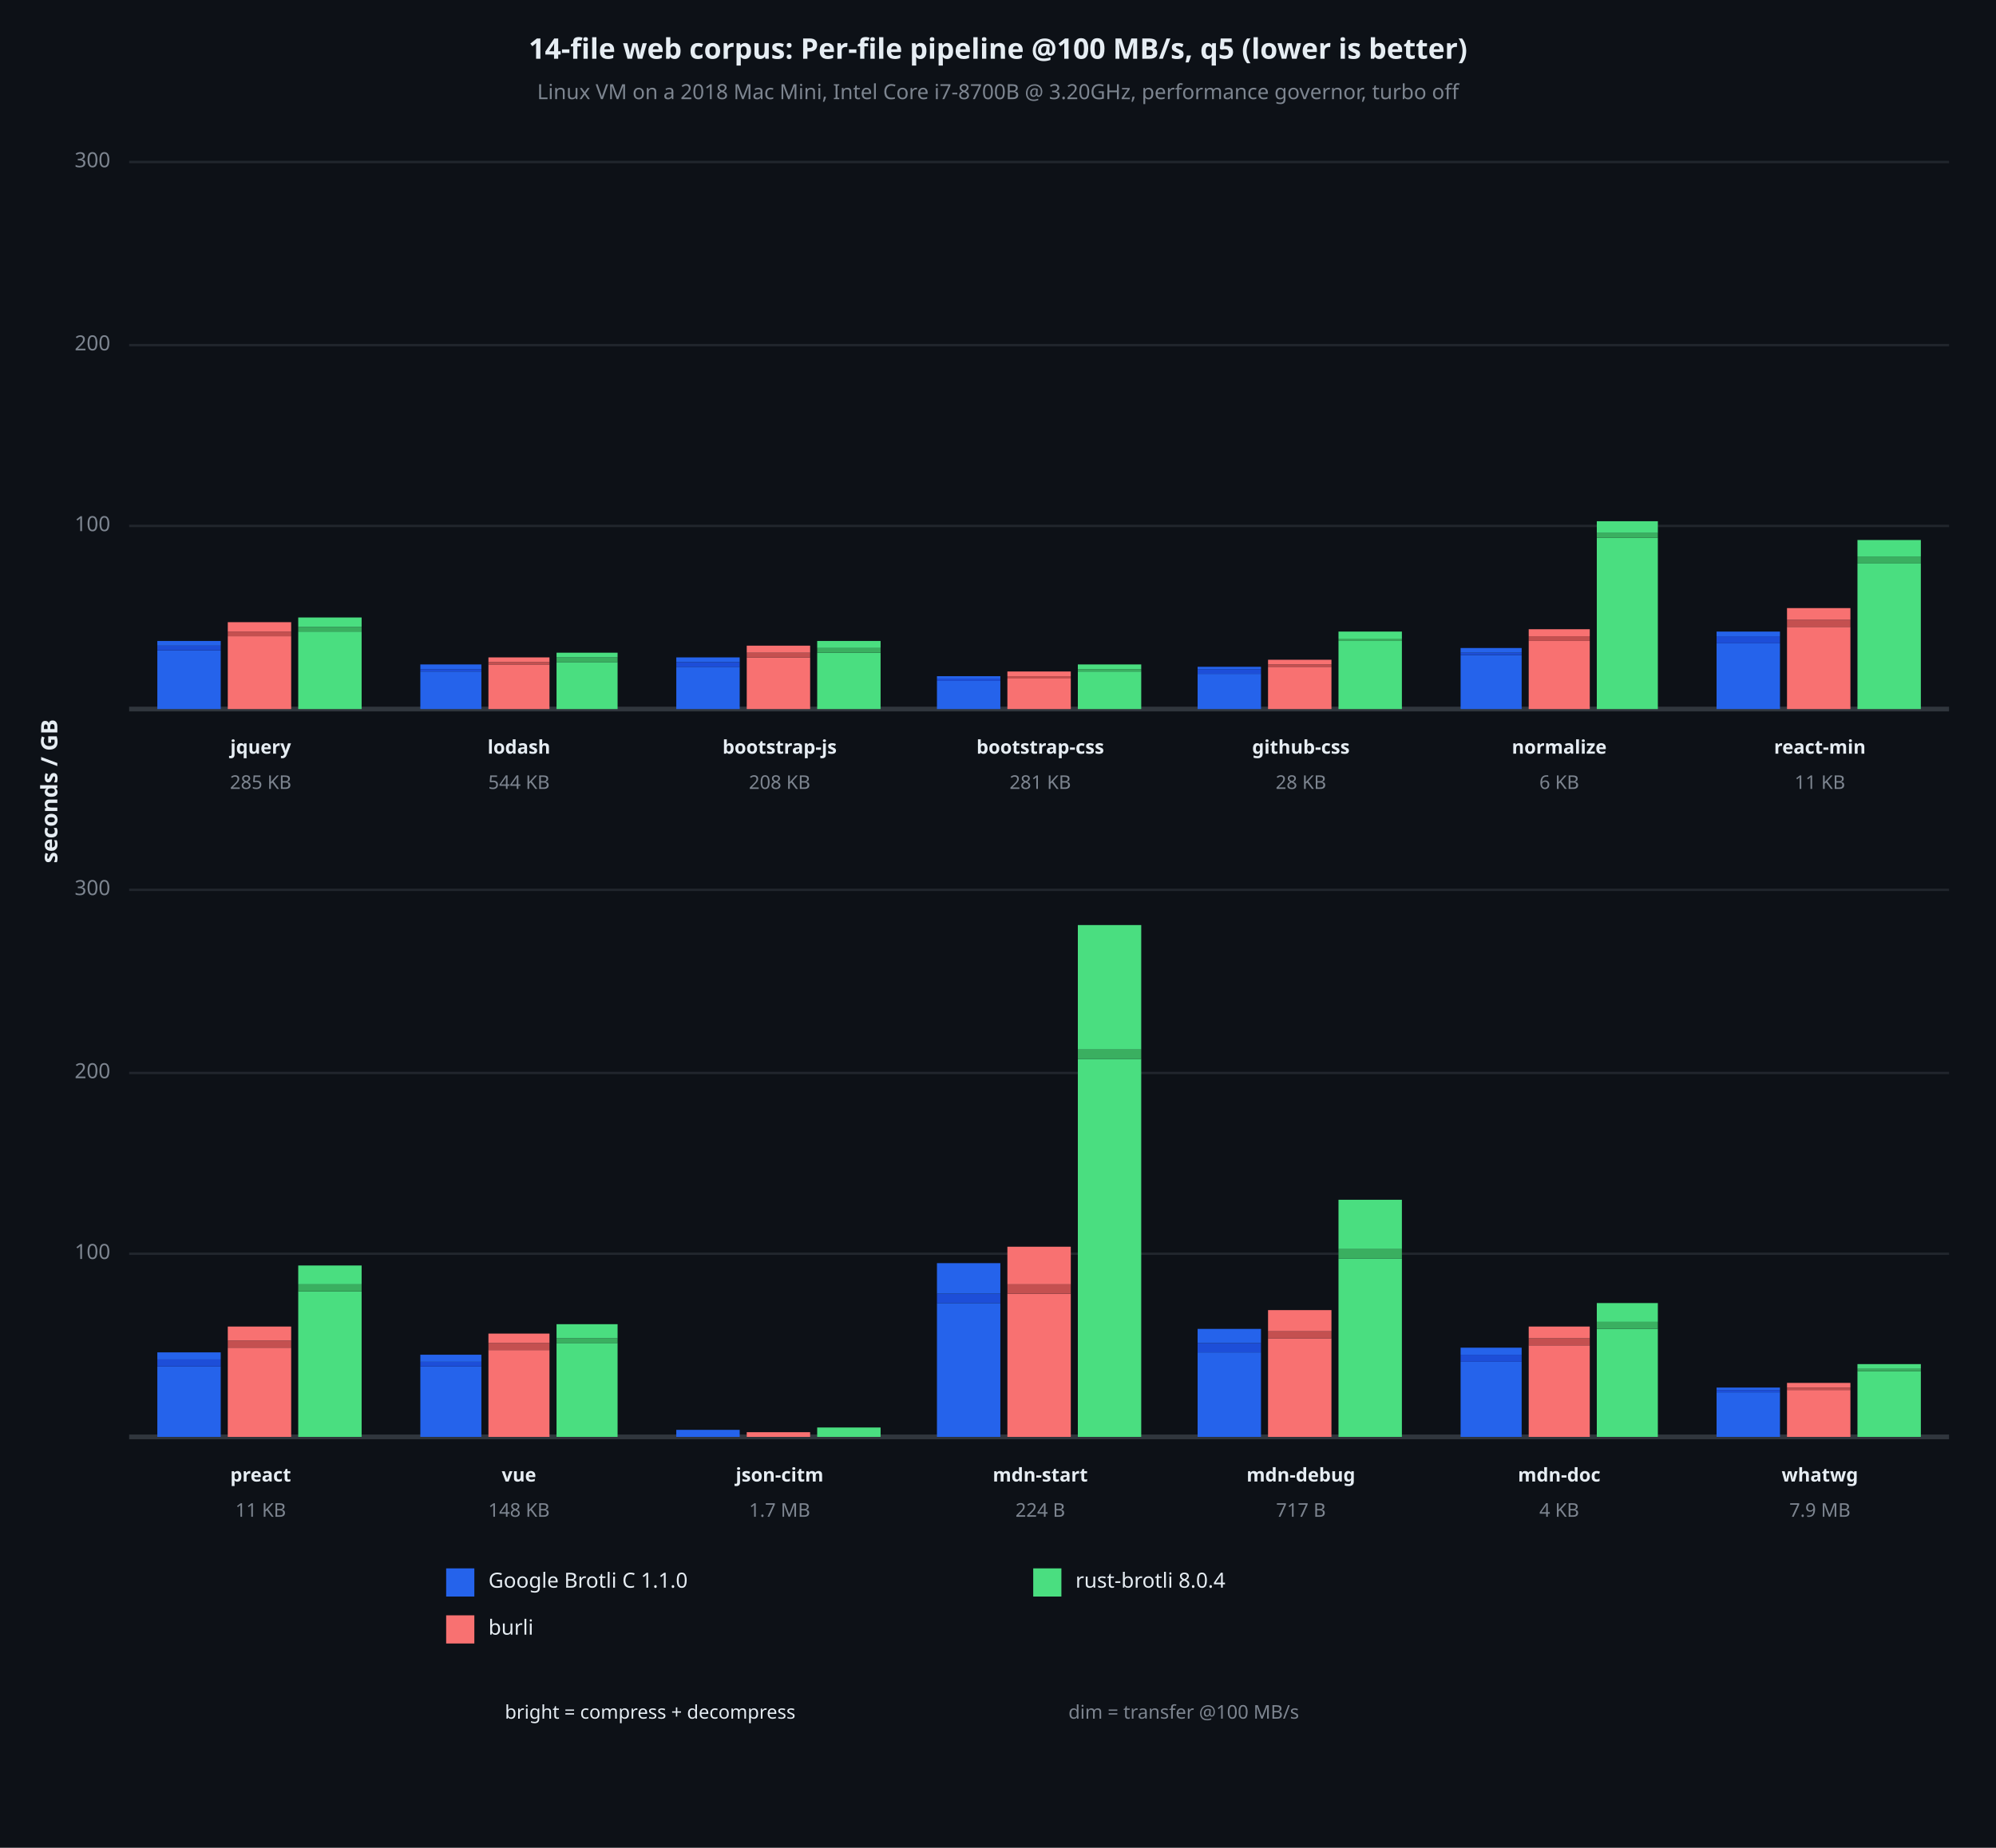
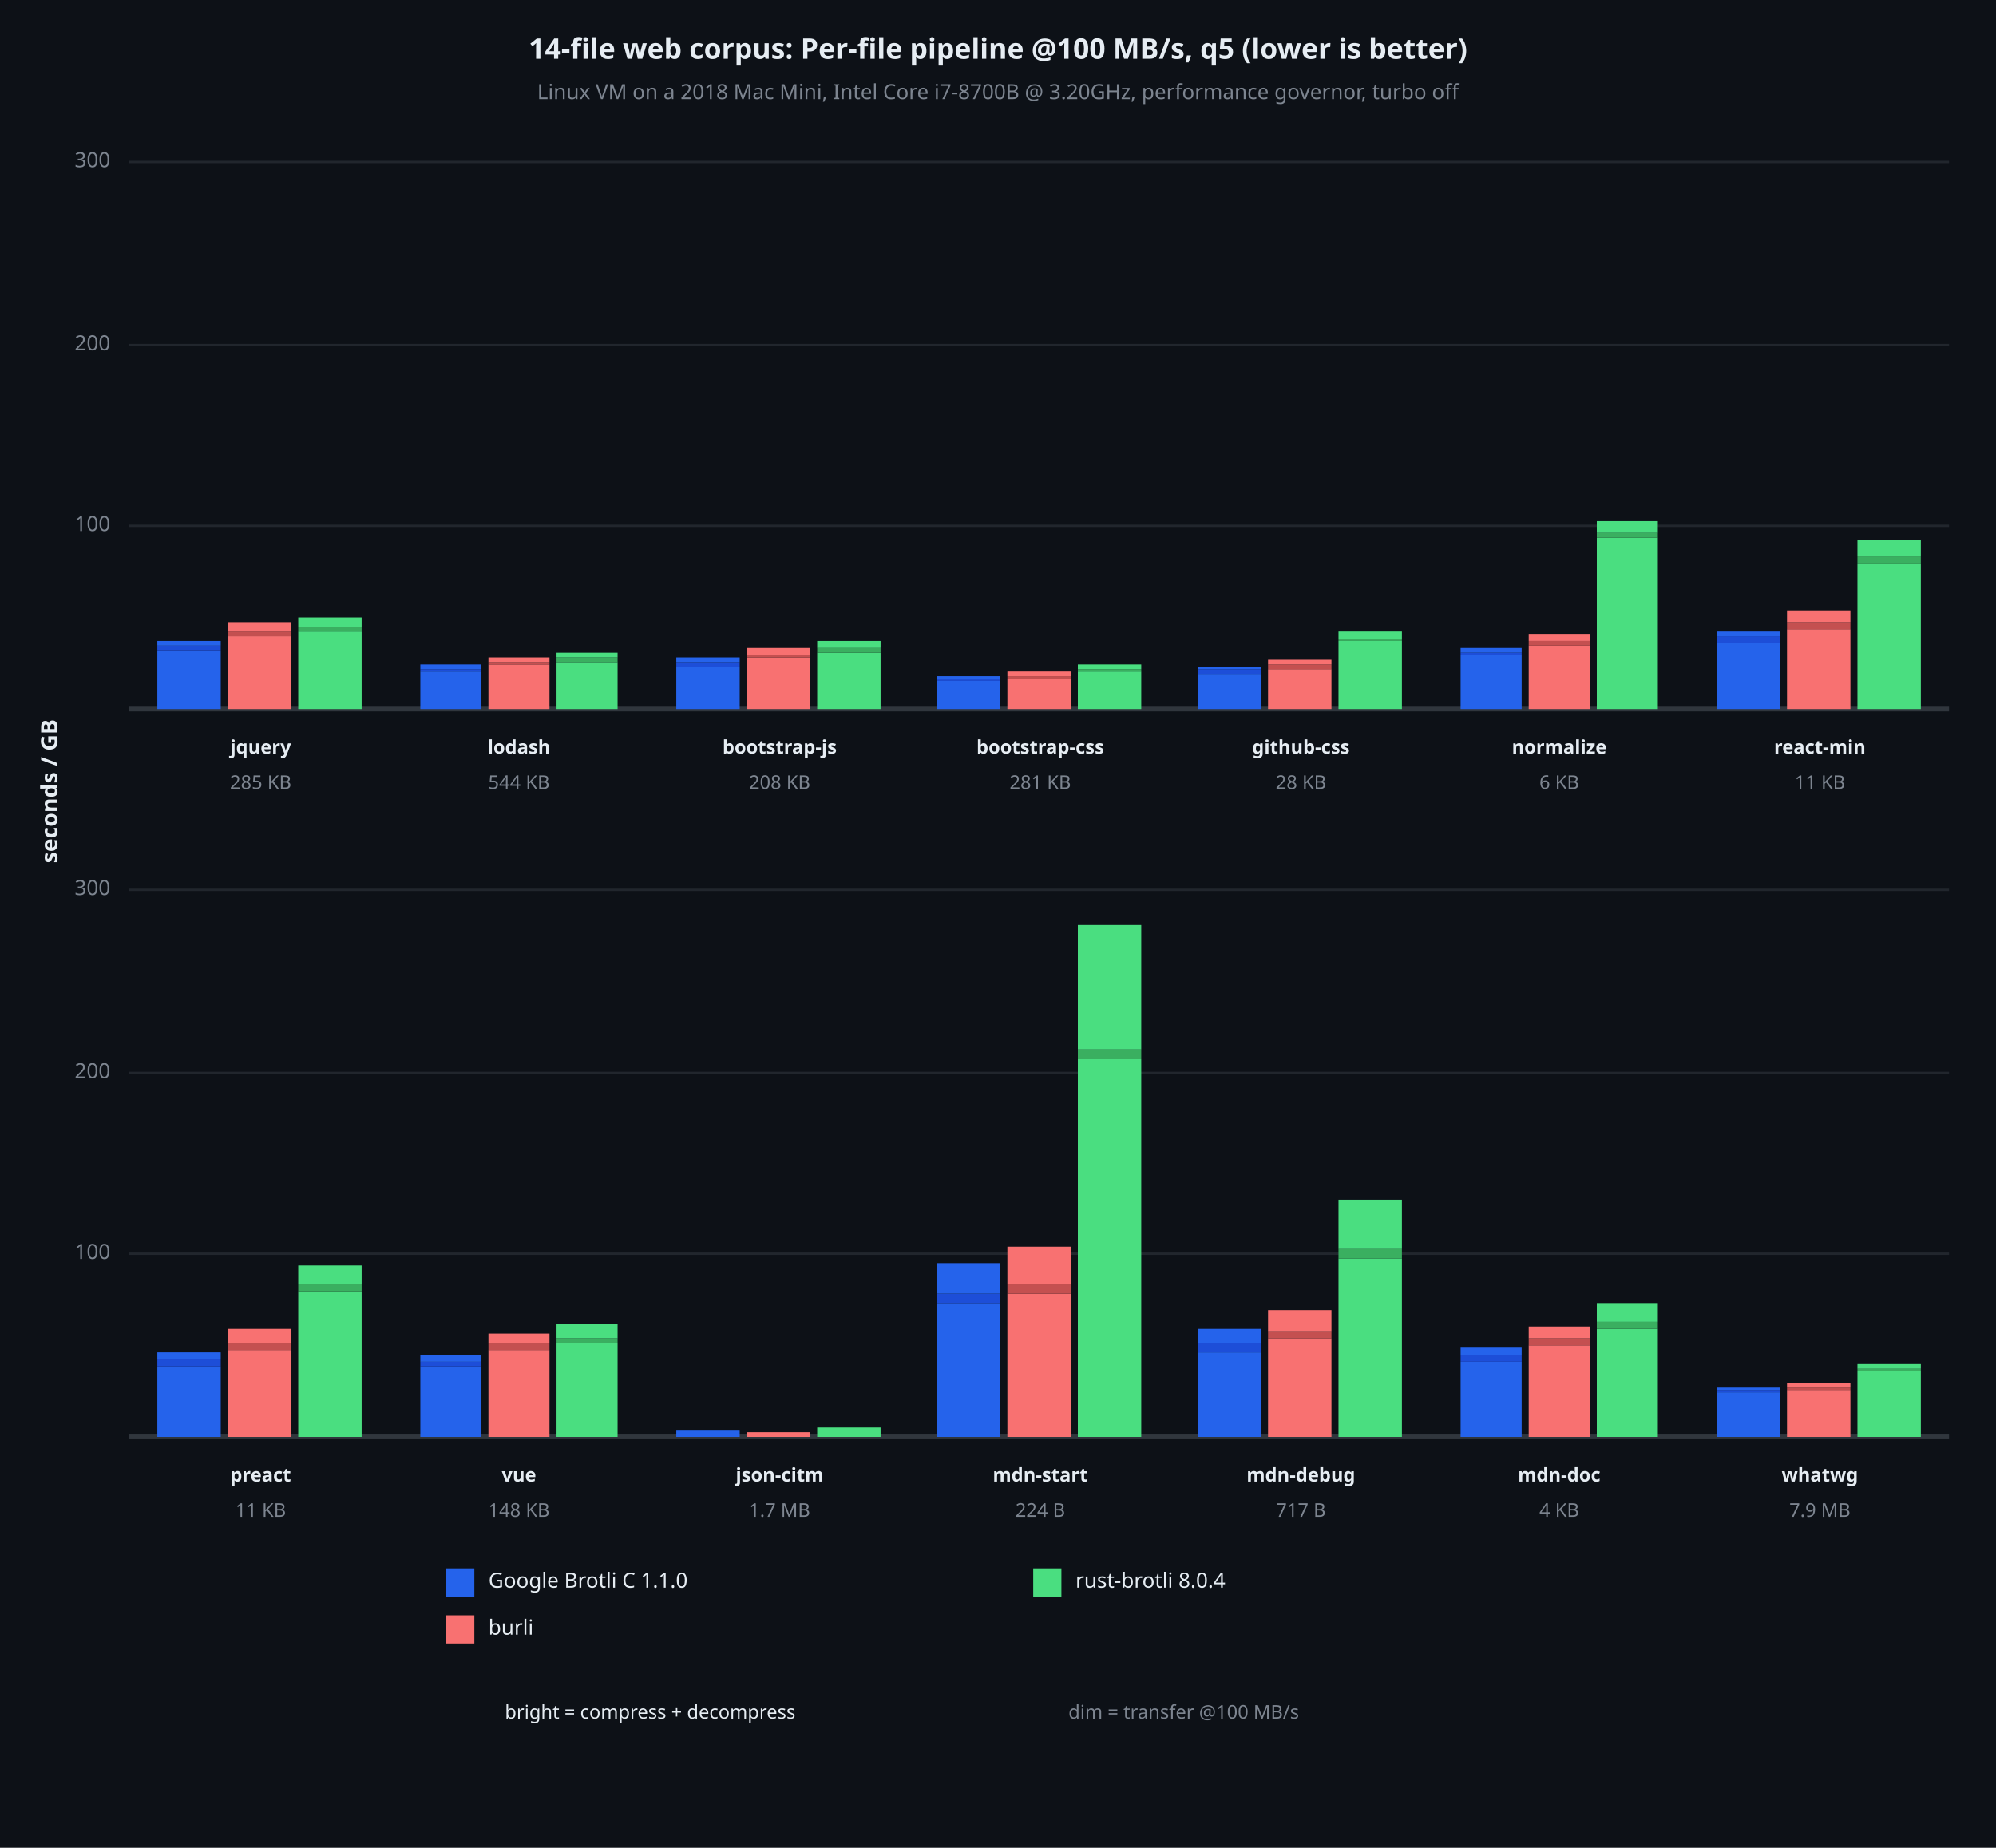
<svg xmlns="http://www.w3.org/2000/svg" viewBox="0 0 850 787" font-family="system-ui, -apple-system, sans-serif">
  <rect x="0" y="0" width="850" height="787" opacity="1" fill="#0D1117" stroke="none" />
  <text x="425" y="22" dy="0.5ex" text-anchor="middle" font-family="sans-serif" font-size="12.097" opacity="1" fill="#E6EDF3" font-weight="bold">
14-file web corpus: Per-file pipeline @100 MB/s, q5 (lower is better)
</text>
  <text x="425" y="40" dy="0.5ex" text-anchor="middle" font-family="sans-serif" font-size="8.871" opacity="1" fill="#7D8590">
Linux VM on a 2018 Mac Mini, Intel Core i7-8700B @ 3.20GHz, performance governor, turbo off
</text>
  <text x="22" y="337" dy="0.5ex" text-anchor="middle" font-family="sans-serif" font-size="9.677" opacity="1" fill="#E6EDF3" font-weight="bold" transform="rotate(270, 22, 337)">
seconds / GB
</text>
  <polyline fill="none" opacity="1" stroke="#21262D" stroke-width="1" points="55,224 830,224 " />
  <text x="47" y="224" dy="0.5ex" text-anchor="end" font-family="sans-serif" font-size="8.871" opacity="1" fill="#7D8590">
100
</text>
  <polyline fill="none" opacity="1" stroke="#21262D" stroke-width="1" points="55,147 830,147 " />
  <text x="47" y="147" dy="0.5ex" text-anchor="end" font-family="sans-serif" font-size="8.871" opacity="1" fill="#7D8590">
200
</text>
  <polyline fill="none" opacity="1" stroke="#21262D" stroke-width="1" points="55,69 830,69 " />
  <text x="47" y="69" dy="0.5ex" text-anchor="end" font-family="sans-serif" font-size="8.871" opacity="1" fill="#7D8590">
300
</text>
  <polyline fill="none" opacity="1" stroke="#30363D" stroke-width="2" points="55,302 830,302 " />
  <rect x="67" y="277" width="27" height="25" opacity="1" fill="#2563EB" stroke="none" />
  <rect x="67" y="275" width="27" height="2" opacity="1" fill="#1D4ED8" stroke="none" />
  <rect x="67" y="273" width="27" height="2" opacity="1" fill="#2563EB" stroke="none" />
  <rect x="97" y="271" width="27" height="31" opacity="1" fill="#F87171" stroke="none" />
  <rect x="97" y="269" width="27" height="2" opacity="1" fill="#C45050" stroke="none" />
  <rect x="97" y="265" width="27" height="4" opacity="1" fill="#F87171" stroke="none" />
  <rect x="127" y="269" width="27" height="33" opacity="1" fill="#4ADE80" stroke="none" />
  <rect x="127" y="267" width="27" height="2" opacity="1" fill="#3AAF60" stroke="none" />
  <rect x="127" y="263" width="27" height="4" opacity="1" fill="#4ADE80" stroke="none" />
  <text x="111" y="319" dy="0.5ex" text-anchor="middle" font-family="sans-serif" font-size="8.065" opacity="1" fill="#E6EDF3" font-weight="bold">
jquery
</text>
  <text x="111" y="334" dy="0.5ex" text-anchor="middle" font-family="sans-serif" font-size="8.065" opacity="1" fill="#7D8590">
285 KB
</text>
  <rect x="179" y="286" width="26" height="16" opacity="1" fill="#2563EB" stroke="none" />
  <rect x="179" y="285" width="26" height="1" opacity="1" fill="#1D4ED8" stroke="none" />
  <rect x="179" y="283" width="26" height="2" opacity="1" fill="#2563EB" stroke="none" />
  <rect x="208" y="283" width="26" height="19" opacity="1" fill="#F87171" stroke="none" />
  <rect x="208" y="282" width="26" height="1" opacity="1" fill="#C45050" stroke="none" />
  <rect x="208" y="280" width="26" height="2" opacity="1" fill="#F87171" stroke="none" />
  <rect x="237" y="282" width="26" height="20" opacity="1" fill="#4ADE80" stroke="none" />
  <rect x="237" y="280" width="26" height="2" opacity="1" fill="#3AAF60" stroke="none" />
  <rect x="237" y="278" width="26" height="2" opacity="1" fill="#4ADE80" stroke="none" />
  <text x="221" y="319" dy="0.5ex" text-anchor="middle" font-family="sans-serif" font-size="8.065" opacity="1" fill="#E6EDF3" font-weight="bold">
lodash
</text>
  <text x="221" y="334" dy="0.5ex" text-anchor="middle" font-family="sans-serif" font-size="8.065" opacity="1" fill="#7D8590">
544 KB
</text>
  <rect x="288" y="284" width="27" height="18" opacity="1" fill="#2563EB" stroke="none" />
  <rect x="288" y="282" width="27" height="2" opacity="1" fill="#1D4ED8" stroke="none" />
  <rect x="288" y="280" width="27" height="2" opacity="1" fill="#2563EB" stroke="none" />
  <rect x="318" y="280" width="27" height="22" opacity="1" fill="#F87171" stroke="none" />
-   <rect x="318" y="278" width="27" height="2" opacity="1" fill="#C45050" stroke="none" />
-   <rect x="318" y="275" width="27" height="3" opacity="1" fill="#F87171" stroke="none" />
+   <rect x="318" y="279" width="27" height="1" opacity="1" fill="#C45050" stroke="none" />
+   <rect x="318" y="276" width="27" height="3" opacity="1" fill="#F87171" stroke="none" />
  <rect x="348" y="278" width="27" height="24" opacity="1" fill="#4ADE80" stroke="none" />
  <rect x="348" y="276" width="27" height="2" opacity="1" fill="#3AAF60" stroke="none" />
  <rect x="348" y="273" width="27" height="3" opacity="1" fill="#4ADE80" stroke="none" />
  <text x="332" y="319" dy="0.5ex" text-anchor="middle" font-family="sans-serif" font-size="8.065" opacity="1" fill="#E6EDF3" font-weight="bold">
bootstrap-js
</text>
  <text x="332" y="334" dy="0.5ex" text-anchor="middle" font-family="sans-serif" font-size="8.065" opacity="1" fill="#7D8590">
208 KB
</text>
  <rect x="399" y="290" width="27" height="12" opacity="1" fill="#2563EB" stroke="none" />
  <rect x="399" y="289" width="27" height="1" opacity="1" fill="#1D4ED8" stroke="none" />
  <rect x="399" y="288" width="27" height="1" opacity="1" fill="#2563EB" stroke="none" />
  <rect x="429" y="289" width="27" height="13" opacity="1" fill="#F87171" stroke="none" />
  <rect x="429" y="288" width="27" height="1" opacity="1" fill="#C45050" stroke="none" />
  <rect x="429" y="286" width="27" height="2" opacity="1" fill="#F87171" stroke="none" />
  <rect x="459" y="286" width="27" height="16" opacity="1" fill="#4ADE80" stroke="none" />
  <rect x="459" y="285" width="27" height="1" opacity="1" fill="#3AAF60" stroke="none" />
  <rect x="459" y="283" width="27" height="2" opacity="1" fill="#4ADE80" stroke="none" />
  <text x="443" y="319" dy="0.5ex" text-anchor="middle" font-family="sans-serif" font-size="8.065" opacity="1" fill="#E6EDF3" font-weight="bold">
bootstrap-css
</text>
  <text x="443" y="334" dy="0.5ex" text-anchor="middle" font-family="sans-serif" font-size="8.065" opacity="1" fill="#7D8590">
281 KB
</text>
  <rect x="510" y="287" width="27" height="15" opacity="1" fill="#2563EB" stroke="none" />
  <rect x="510" y="285" width="27" height="2" opacity="1" fill="#1D4ED8" stroke="none" />
  <rect x="510" y="284" width="27" height="1" opacity="1" fill="#2563EB" stroke="none" />
-   <rect x="540" y="284" width="27" height="18" opacity="1" fill="#F87171" stroke="none" />
-   <rect x="540" y="283" width="27" height="1" opacity="1" fill="#C45050" stroke="none" />
+   <rect x="540" y="285" width="27" height="17" opacity="1" fill="#F87171" stroke="none" />
+   <rect x="540" y="283" width="27" height="2" opacity="1" fill="#C45050" stroke="none" />
  <rect x="540" y="281" width="27" height="2" opacity="1" fill="#F87171" stroke="none" />
  <rect x="570" y="273" width="27" height="29" opacity="1" fill="#4ADE80" stroke="none" />
  <rect x="570" y="272" width="27" height="1" opacity="1" fill="#3AAF60" stroke="none" />
  <rect x="570" y="269" width="27" height="3" opacity="1" fill="#4ADE80" stroke="none" />
  <text x="554" y="319" dy="0.5ex" text-anchor="middle" font-family="sans-serif" font-size="8.065" opacity="1" fill="#E6EDF3" font-weight="bold">
github-css
</text>
  <text x="554" y="334" dy="0.5ex" text-anchor="middle" font-family="sans-serif" font-size="8.065" opacity="1" fill="#7D8590">
28 KB
</text>
  <rect x="622" y="279" width="26" height="23" opacity="1" fill="#2563EB" stroke="none" />
  <rect x="622" y="278" width="26" height="1" opacity="1" fill="#1D4ED8" stroke="none" />
  <rect x="622" y="276" width="26" height="2" opacity="1" fill="#2563EB" stroke="none" />
-   <rect x="651" y="273" width="26" height="29" opacity="1" fill="#F87171" stroke="none" />
-   <rect x="651" y="271" width="26" height="2" opacity="1" fill="#C45050" stroke="none" />
-   <rect x="651" y="268" width="26" height="3" opacity="1" fill="#F87171" stroke="none" />
+   <rect x="651" y="275" width="26" height="27" opacity="1" fill="#F87171" stroke="none" />
+   <rect x="651" y="273" width="26" height="2" opacity="1" fill="#C45050" stroke="none" />
+   <rect x="651" y="270" width="26" height="3" opacity="1" fill="#F87171" stroke="none" />
  <rect x="680" y="229" width="26" height="73" opacity="1" fill="#4ADE80" stroke="none" />
  <rect x="680" y="227" width="26" height="2" opacity="1" fill="#3AAF60" stroke="none" />
  <rect x="680" y="222" width="26" height="5" opacity="1" fill="#4ADE80" stroke="none" />
  <text x="664" y="319" dy="0.5ex" text-anchor="middle" font-family="sans-serif" font-size="8.065" opacity="1" fill="#E6EDF3" font-weight="bold">
normalize
</text>
  <text x="664" y="334" dy="0.5ex" text-anchor="middle" font-family="sans-serif" font-size="8.065" opacity="1" fill="#7D8590">
6 KB
</text>
  <rect x="731" y="274" width="27" height="28" opacity="1" fill="#2563EB" stroke="none" />
  <rect x="731" y="271" width="27" height="3" opacity="1" fill="#1D4ED8" stroke="none" />
  <rect x="731" y="269" width="27" height="2" opacity="1" fill="#2563EB" stroke="none" />
-   <rect x="761" y="267" width="27" height="35" opacity="1" fill="#F87171" stroke="none" />
-   <rect x="761" y="264" width="27" height="3" opacity="1" fill="#C45050" stroke="none" />
-   <rect x="761" y="259" width="27" height="5" opacity="1" fill="#F87171" stroke="none" />
+   <rect x="761" y="268" width="27" height="34" opacity="1" fill="#F87171" stroke="none" />
+   <rect x="761" y="265" width="27" height="3" opacity="1" fill="#C45050" stroke="none" />
+   <rect x="761" y="260" width="27" height="5" opacity="1" fill="#F87171" stroke="none" />
  <rect x="791" y="240" width="27" height="62" opacity="1" fill="#4ADE80" stroke="none" />
  <rect x="791" y="237" width="27" height="3" opacity="1" fill="#3AAF60" stroke="none" />
  <rect x="791" y="230" width="27" height="7" opacity="1" fill="#4ADE80" stroke="none" />
  <text x="775" y="319" dy="0.5ex" text-anchor="middle" font-family="sans-serif" font-size="8.065" opacity="1" fill="#E6EDF3" font-weight="bold">
react-min
</text>
  <text x="775" y="334" dy="0.5ex" text-anchor="middle" font-family="sans-serif" font-size="8.065" opacity="1" fill="#7D8590">
11 KB
</text>
  <polyline fill="none" opacity="1" stroke="#21262D" stroke-width="1" points="55,534 830,534 " />
  <text x="47" y="534" dy="0.5ex" text-anchor="end" font-family="sans-serif" font-size="8.871" opacity="1" fill="#7D8590">
100
</text>
  <polyline fill="none" opacity="1" stroke="#21262D" stroke-width="1" points="55,457 830,457 " />
  <text x="47" y="457" dy="0.5ex" text-anchor="end" font-family="sans-serif" font-size="8.871" opacity="1" fill="#7D8590">
200
</text>
  <polyline fill="none" opacity="1" stroke="#21262D" stroke-width="1" points="55,379 830,379 " />
  <text x="47" y="379" dy="0.5ex" text-anchor="end" font-family="sans-serif" font-size="8.871" opacity="1" fill="#7D8590">
300
</text>
  <polyline fill="none" opacity="1" stroke="#30363D" stroke-width="2" points="55,612 830,612 " />
  <rect x="67" y="582" width="27" height="30" opacity="1" fill="#2563EB" stroke="none" />
  <rect x="67" y="579" width="27" height="3" opacity="1" fill="#1D4ED8" stroke="none" />
  <rect x="67" y="576" width="27" height="3" opacity="1" fill="#2563EB" stroke="none" />
-   <rect x="97" y="574" width="27" height="38" opacity="1" fill="#F87171" stroke="none" />
-   <rect x="97" y="571" width="27" height="3" opacity="1" fill="#C45050" stroke="none" />
-   <rect x="97" y="565" width="27" height="6" opacity="1" fill="#F87171" stroke="none" />
+   <rect x="97" y="575" width="27" height="37" opacity="1" fill="#F87171" stroke="none" />
+   <rect x="97" y="572" width="27" height="3" opacity="1" fill="#C45050" stroke="none" />
+   <rect x="97" y="566" width="27" height="6" opacity="1" fill="#F87171" stroke="none" />
  <rect x="127" y="550" width="27" height="62" opacity="1" fill="#4ADE80" stroke="none" />
  <rect x="127" y="547" width="27" height="3" opacity="1" fill="#3AAF60" stroke="none" />
  <rect x="127" y="539" width="27" height="8" opacity="1" fill="#4ADE80" stroke="none" />
  <text x="111" y="629" dy="0.5ex" text-anchor="middle" font-family="sans-serif" font-size="8.065" opacity="1" fill="#E6EDF3" font-weight="bold">
preact
</text>
  <text x="111" y="644" dy="0.5ex" text-anchor="middle" font-family="sans-serif" font-size="8.065" opacity="1" fill="#7D8590">
11 KB
</text>
  <rect x="179" y="582" width="26" height="30" opacity="1" fill="#2563EB" stroke="none" />
  <rect x="179" y="580" width="26" height="2" opacity="1" fill="#1D4ED8" stroke="none" />
  <rect x="179" y="577" width="26" height="3" opacity="1" fill="#2563EB" stroke="none" />
  <rect x="208" y="575" width="26" height="37" opacity="1" fill="#F87171" stroke="none" />
  <rect x="208" y="572" width="26" height="3" opacity="1" fill="#C45050" stroke="none" />
  <rect x="208" y="568" width="26" height="4" opacity="1" fill="#F87171" stroke="none" />
  <rect x="237" y="572" width="26" height="40" opacity="1" fill="#4ADE80" stroke="none" />
  <rect x="237" y="570" width="26" height="2" opacity="1" fill="#3AAF60" stroke="none" />
  <rect x="237" y="564" width="26" height="6" opacity="1" fill="#4ADE80" stroke="none" />
  <text x="221" y="629" dy="0.5ex" text-anchor="middle" font-family="sans-serif" font-size="8.065" opacity="1" fill="#E6EDF3" font-weight="bold">
vue
</text>
  <text x="221" y="644" dy="0.5ex" text-anchor="middle" font-family="sans-serif" font-size="8.065" opacity="1" fill="#7D8590">
148 KB
</text>
  <rect x="288" y="609" width="27" height="3" opacity="1" fill="#2563EB" stroke="none" />
  <rect x="288" y="609" width="27" height="0" opacity="1" fill="#1D4ED8" stroke="none" />
  <rect x="288" y="609" width="27" height="0" opacity="1" fill="#2563EB" stroke="none" />
  <rect x="318" y="610" width="27" height="2" opacity="1" fill="#F87171" stroke="none" />
  <rect x="318" y="610" width="27" height="0" opacity="1" fill="#C45050" stroke="none" />
  <rect x="318" y="610" width="27" height="0" opacity="1" fill="#F87171" stroke="none" />
  <rect x="348" y="608" width="27" height="4" opacity="1" fill="#4ADE80" stroke="none" />
  <rect x="348" y="608" width="27" height="0" opacity="1" fill="#3AAF60" stroke="none" />
  <rect x="348" y="608" width="27" height="0" opacity="1" fill="#4ADE80" stroke="none" />
  <text x="332" y="629" dy="0.5ex" text-anchor="middle" font-family="sans-serif" font-size="8.065" opacity="1" fill="#E6EDF3" font-weight="bold">
json-citm
</text>
  <text x="332" y="644" dy="0.5ex" text-anchor="middle" font-family="sans-serif" font-size="8.065" opacity="1" fill="#7D8590">
1.7 MB
</text>
  <rect x="399" y="555" width="27" height="57" opacity="1" fill="#2563EB" stroke="none" />
  <rect x="399" y="551" width="27" height="4" opacity="1" fill="#1D4ED8" stroke="none" />
  <rect x="399" y="538" width="27" height="13" opacity="1" fill="#2563EB" stroke="none" />
  <rect x="429" y="551" width="27" height="61" opacity="1" fill="#F87171" stroke="none" />
  <rect x="429" y="547" width="27" height="4" opacity="1" fill="#C45050" stroke="none" />
  <rect x="429" y="531" width="27" height="16" opacity="1" fill="#F87171" stroke="none" />
  <rect x="459" y="451" width="27" height="161" opacity="1" fill="#4ADE80" stroke="none" />
  <rect x="459" y="447" width="27" height="4" opacity="1" fill="#3AAF60" stroke="none" />
  <rect x="459" y="394" width="27" height="53" opacity="1" fill="#4ADE80" stroke="none" />
  <text x="443" y="629" dy="0.5ex" text-anchor="middle" font-family="sans-serif" font-size="8.065" opacity="1" fill="#E6EDF3" font-weight="bold">
mdn-start
</text>
  <text x="443" y="644" dy="0.5ex" text-anchor="middle" font-family="sans-serif" font-size="8.065" opacity="1" fill="#7D8590">
224 B
</text>
  <rect x="510" y="576" width="27" height="36" opacity="1" fill="#2563EB" stroke="none" />
  <rect x="510" y="572" width="27" height="4" opacity="1" fill="#1D4ED8" stroke="none" />
  <rect x="510" y="566" width="27" height="6" opacity="1" fill="#2563EB" stroke="none" />
  <rect x="540" y="570" width="27" height="42" opacity="1" fill="#F87171" stroke="none" />
  <rect x="540" y="567" width="27" height="3" opacity="1" fill="#C45050" stroke="none" />
  <rect x="540" y="558" width="27" height="9" opacity="1" fill="#F87171" stroke="none" />
  <rect x="570" y="536" width="27" height="76" opacity="1" fill="#4ADE80" stroke="none" />
  <rect x="570" y="532" width="27" height="4" opacity="1" fill="#3AAF60" stroke="none" />
  <rect x="570" y="511" width="27" height="21" opacity="1" fill="#4ADE80" stroke="none" />
  <text x="554" y="629" dy="0.5ex" text-anchor="middle" font-family="sans-serif" font-size="8.065" opacity="1" fill="#E6EDF3" font-weight="bold">
mdn-debug
</text>
  <text x="554" y="644" dy="0.5ex" text-anchor="middle" font-family="sans-serif" font-size="8.065" opacity="1" fill="#7D8590">
717 B
</text>
  <rect x="622" y="580" width="26" height="32" opacity="1" fill="#2563EB" stroke="none" />
  <rect x="622" y="577" width="26" height="3" opacity="1" fill="#1D4ED8" stroke="none" />
  <rect x="622" y="574" width="26" height="3" opacity="1" fill="#2563EB" stroke="none" />
  <rect x="651" y="573" width="26" height="39" opacity="1" fill="#F87171" stroke="none" />
  <rect x="651" y="570" width="26" height="3" opacity="1" fill="#C45050" stroke="none" />
  <rect x="651" y="565" width="26" height="5" opacity="1" fill="#F87171" stroke="none" />
  <rect x="680" y="566" width="26" height="46" opacity="1" fill="#4ADE80" stroke="none" />
  <rect x="680" y="563" width="26" height="3" opacity="1" fill="#3AAF60" stroke="none" />
  <rect x="680" y="555" width="26" height="8" opacity="1" fill="#4ADE80" stroke="none" />
  <text x="664" y="629" dy="0.5ex" text-anchor="middle" font-family="sans-serif" font-size="8.065" opacity="1" fill="#E6EDF3" font-weight="bold">
mdn-doc
</text>
  <text x="664" y="644" dy="0.5ex" text-anchor="middle" font-family="sans-serif" font-size="8.065" opacity="1" fill="#7D8590">
4 KB
</text>
  <rect x="731" y="593" width="27" height="19" opacity="1" fill="#2563EB" stroke="none" />
  <rect x="731" y="592" width="27" height="1" opacity="1" fill="#1D4ED8" stroke="none" />
  <rect x="731" y="591" width="27" height="1" opacity="1" fill="#2563EB" stroke="none" />
  <rect x="761" y="592" width="27" height="20" opacity="1" fill="#F87171" stroke="none" />
  <rect x="761" y="591" width="27" height="1" opacity="1" fill="#C45050" stroke="none" />
  <rect x="761" y="589" width="27" height="2" opacity="1" fill="#F87171" stroke="none" />
  <rect x="791" y="584" width="27" height="28" opacity="1" fill="#4ADE80" stroke="none" />
  <rect x="791" y="583" width="27" height="1" opacity="1" fill="#3AAF60" stroke="none" />
  <rect x="791" y="581" width="27" height="2" opacity="1" fill="#4ADE80" stroke="none" />
  <text x="775" y="629" dy="0.5ex" text-anchor="middle" font-family="sans-serif" font-size="8.065" opacity="1" fill="#E6EDF3" font-weight="bold">
whatwg
</text>
  <text x="775" y="644" dy="0.5ex" text-anchor="middle" font-family="sans-serif" font-size="8.065" opacity="1" fill="#7D8590">
7.9 MB
</text>
  <rect x="190" y="668" width="12" height="12" opacity="1" fill="#2563EB" stroke="none" />
  <text x="208" y="674" dy="0.5ex" text-anchor="start" font-family="sans-serif" font-size="8.871" opacity="1" fill="#E6EDF3">
Google Brotli C 1.1.0
</text>
  <rect x="190" y="688" width="12" height="12" opacity="1" fill="#F87171" stroke="none" />
  <text x="208" y="694" dy="0.5ex" text-anchor="start" font-family="sans-serif" font-size="8.871" opacity="1" fill="#E6EDF3">
burli
</text>
  <rect x="440" y="668" width="12" height="12" opacity="1" fill="#4ADE80" stroke="none" />
  <text x="458" y="674" dy="0.5ex" text-anchor="start" font-family="sans-serif" font-size="8.871" opacity="1" fill="#E6EDF3">
rust-brotli 8.0.4
</text>
  <text x="215" y="730" dy="0.5ex" text-anchor="start" font-family="sans-serif" font-size="8.065" opacity="1" fill="#E6EDF3">
bright = compress + decompress
</text>
  <text x="455" y="730" dy="0.5ex" text-anchor="start" font-family="sans-serif" font-size="8.065" opacity="1" fill="#7D8590">
dim = transfer @100 MB/s
</text>
</svg>
